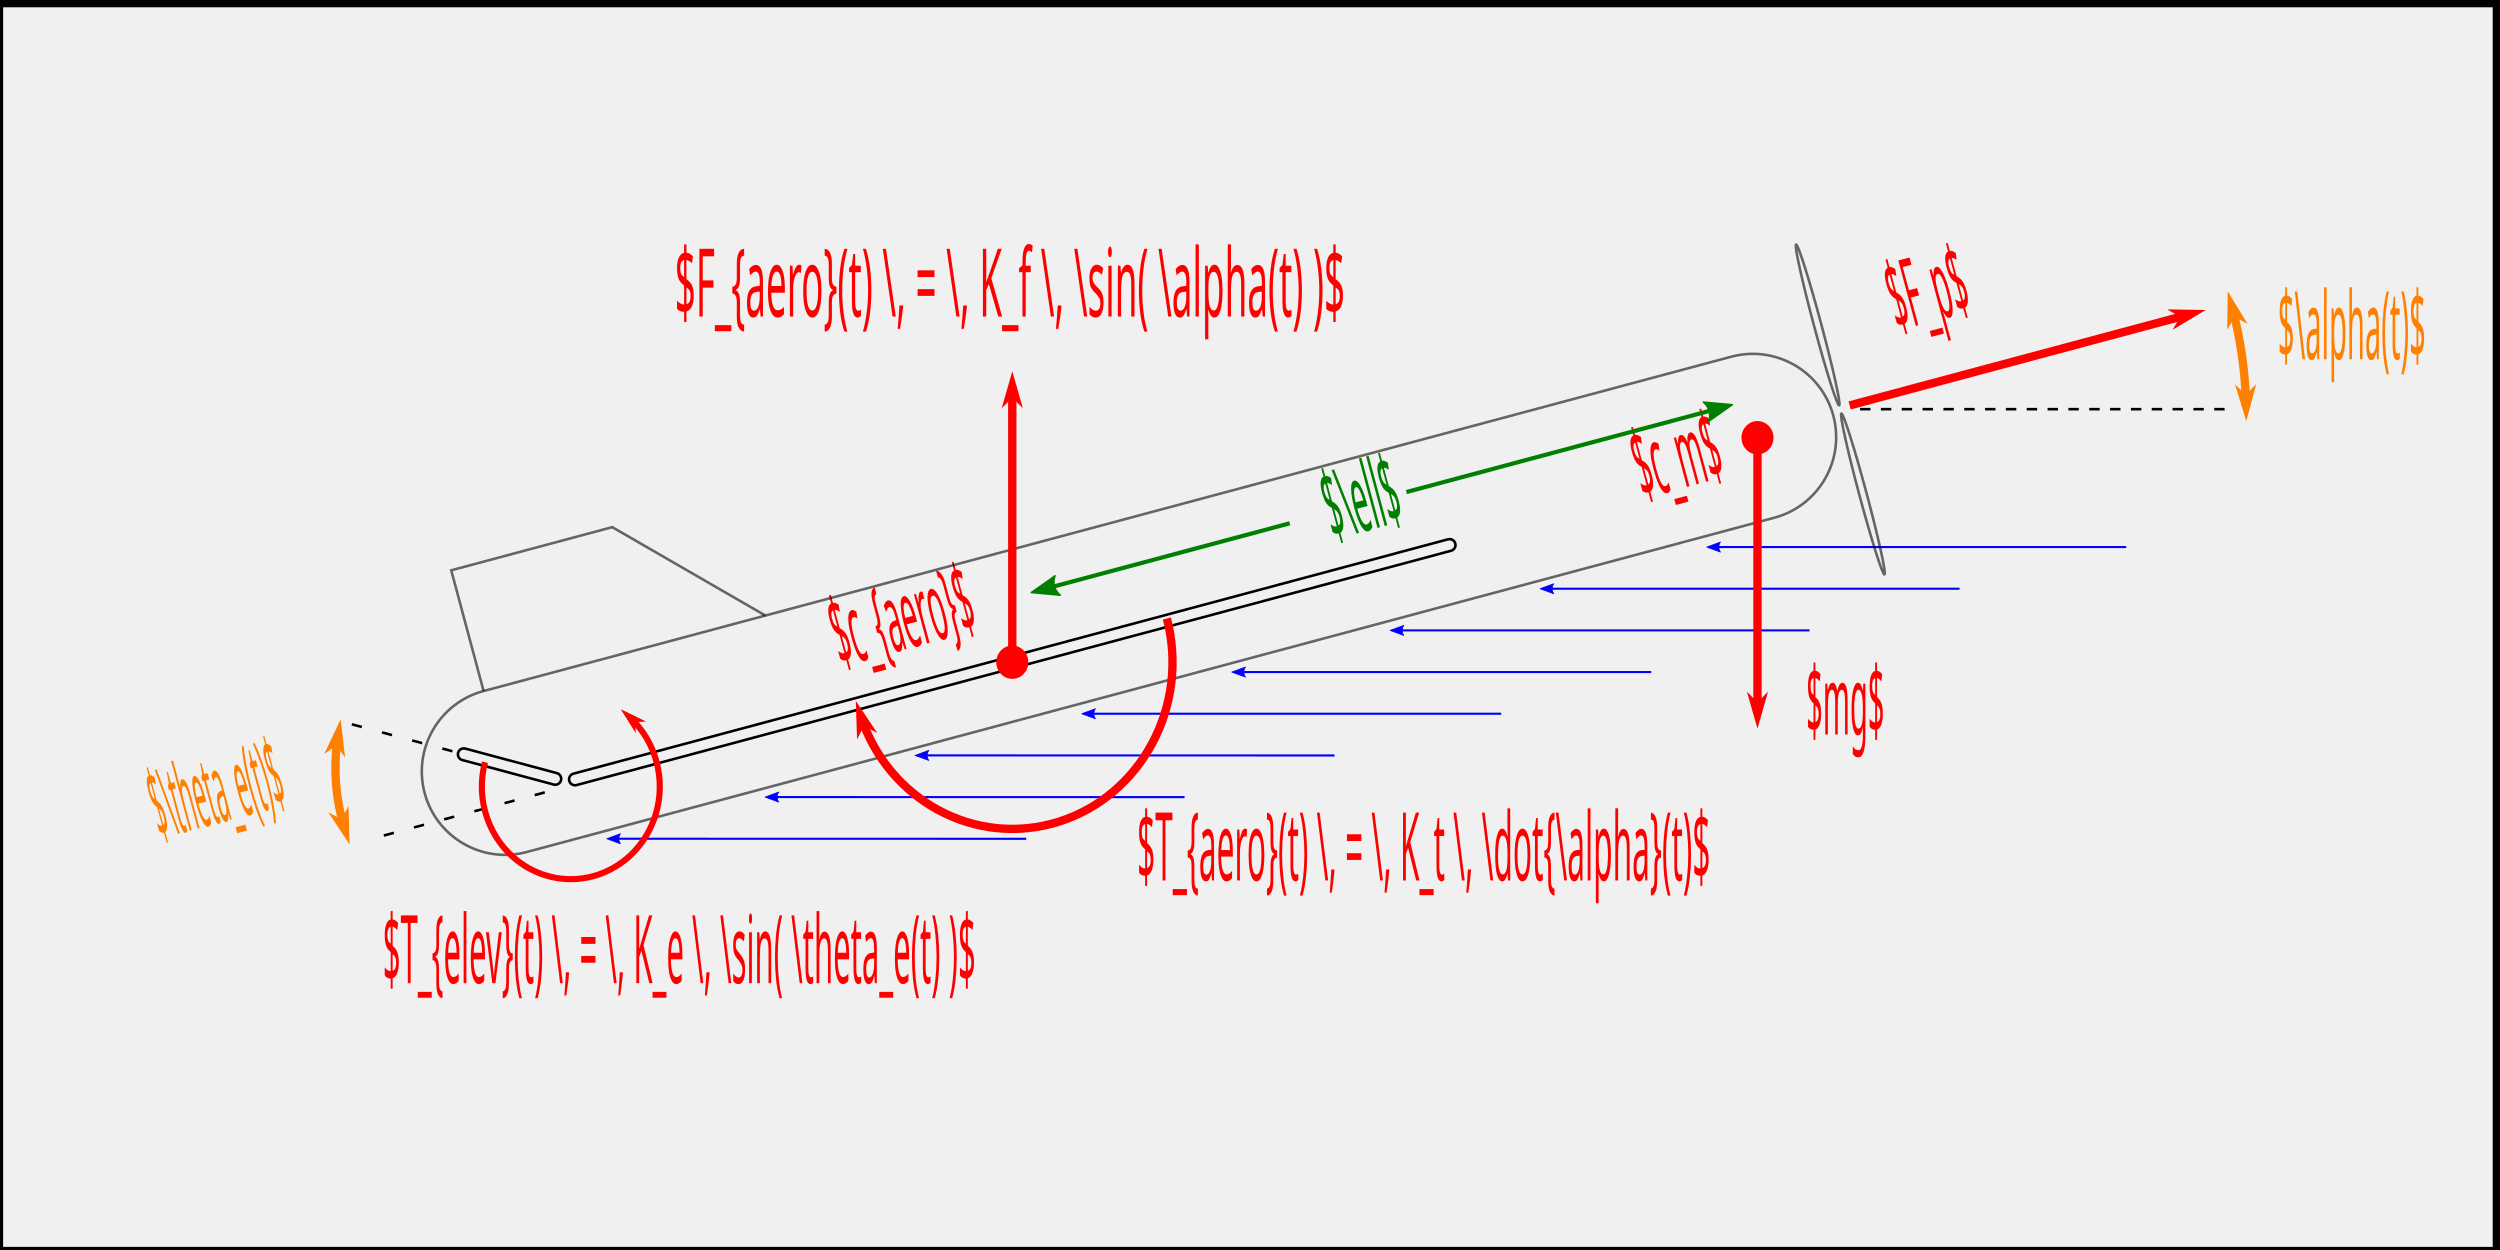
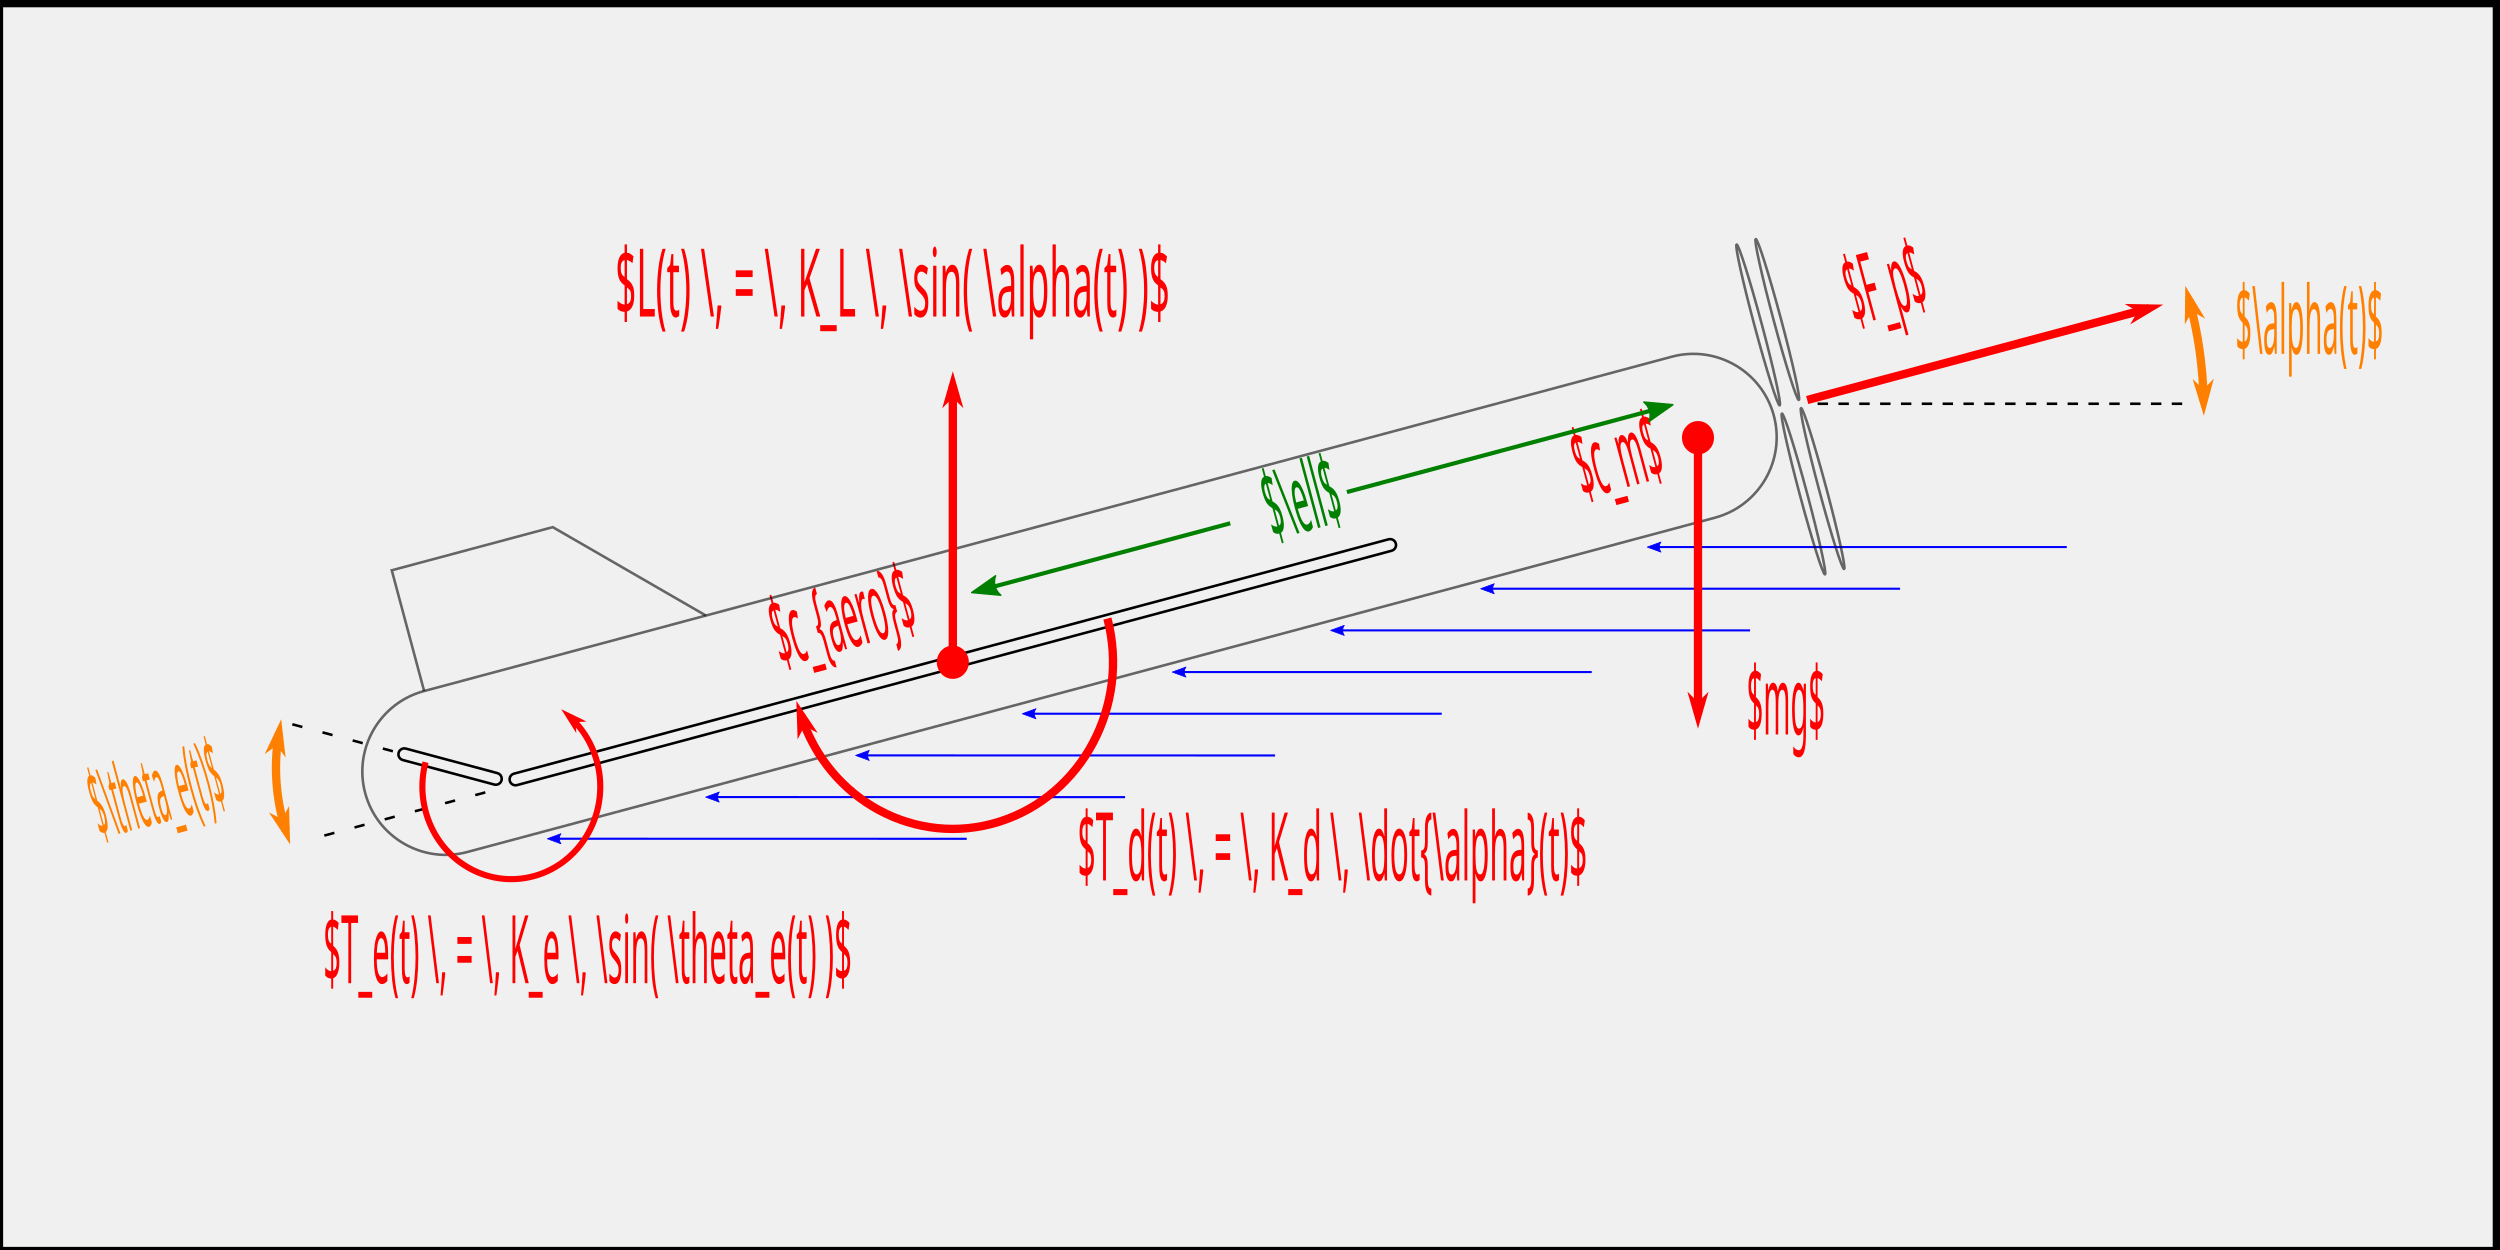
<svg xmlns="http://www.w3.org/2000/svg" width="300" height="150" viewBox="0 0 300 150" id="svg4321" version="1.1">
  <defs id="defs4323">
    <marker style="overflow:visible;" id="marker4287" refX="0.0" refY="0.0" orient="auto">
      <path transform="scale(0.6) rotate(180) translate(0,0)" d="M 8.719,4.034 L -2.207,0.016 L 8.719,-4.002 C 6.973,-1.63 6.983,1.616 8.719,4.034 z " style="fill-rule:evenodd;stroke-width:0.625;stroke-linejoin:round;stroke:#007f00;stroke-opacity:1;fill:#007f00;fill-opacity:1" id="path4289" />
    </marker>
    <marker style="overflow:visible" id="marker4283" refX="0.0" refY="0.0" orient="auto">
      <path transform="scale(0.6) translate(0,0)" d="M 8.719,4.034 L -2.207,0.016 L 8.719,-4.002 C 6.973,-1.63 6.983,1.616 8.719,4.034 z " style="fill-rule:evenodd;stroke-width:0.625;stroke-linejoin:round;stroke:#007f00;stroke-opacity:1;fill:#007f00;fill-opacity:1" id="path4285" />
    </marker>
    <marker style="overflow:visible;" id="marker16535" refX="0.0" refY="0.0" orient="auto">
      <path transform="scale(0.2) rotate(180) translate(6,0)" style="fill-rule:evenodd;stroke:#ff0000;stroke-width:1pt;stroke-opacity:1;fill:#ff0000;fill-opacity:1" d="M 0.0,0.0 L 5.0,-5.0 L -12.5,0.0 L 5.0,5.0 L 0.0,0.0 z " id="path16537" />
    </marker>
    <marker style="overflow:visible;" id="marker16039" refX="0.0" refY="0.0" orient="auto">
      <path transform="scale(0.2) rotate(180) translate(6,0)" style="fill-rule:evenodd;stroke:#ff0000;stroke-width:1pt;stroke-opacity:1;fill:#ff0000;fill-opacity:1" d="M 0.0,0.0 L 5.0,-5.0 L -12.5,0.0 L 5.0,5.0 L 0.0,0.0 z " id="path16041" />
    </marker>
    <marker style="overflow:visible;" id="marker15555" refX="0.0" refY="0.0" orient="auto">
      <path transform="scale(0.2) rotate(180) translate(6,0)" style="fill-rule:evenodd;stroke:#ff0000;stroke-width:1pt;stroke-opacity:1;fill:#ff0000;fill-opacity:1" d="M 0.0,0.0 L 5.0,-5.0 L -12.5,0.0 L 5.0,5.0 L 0.0,0.0 z " id="path15557" />
    </marker>
    <marker style="overflow:visible;" id="marker15083" refX="0.0" refY="0.0" orient="auto">
      <path transform="scale(0.2) rotate(180) translate(6,0)" style="fill-rule:evenodd;stroke:#ff0000;stroke-width:1pt;stroke-opacity:1;fill:#ff0000;fill-opacity:1" d="M 0.0,0.0 L 5.0,-5.0 L -12.5,0.0 L 5.0,5.0 L 0.0,0.0 z " id="path15085" />
    </marker>
    <marker style="overflow:visible;" id="marker14623" refX="0.0" refY="0.0" orient="auto">
      <path transform="scale(0.2) rotate(180) translate(6,0)" style="fill-rule:evenodd;stroke:#ff0000;stroke-width:1pt;stroke-opacity:1;fill:#ff0000;fill-opacity:1" d="M 0.0,0.0 L 5.0,-5.0 L -12.5,0.0 L 5.0,5.0 L 0.0,0.0 z " id="path14625" />
    </marker>
    <marker style="overflow:visible;" id="marker14175" refX="0.0" refY="0.0" orient="auto">
      <path transform="scale(0.2) rotate(180) translate(6,0)" style="fill-rule:evenodd;stroke:#ff0000;stroke-width:1pt;stroke-opacity:1;fill:#ff0000;fill-opacity:1" d="M 0.0,0.0 L 5.0,-5.0 L -12.5,0.0 L 5.0,5.0 L 0.0,0.0 z " id="path14177" />
    </marker>
    <marker orient="auto" refY="0.0" refX="0.0" id="marker13411" style="overflow:visible;">
      <path id="path13413" d="M 0.0,0.0 L 5.0,-5.0 L -12.5,0.0 L 5.0,5.0 L 0.0,0.0 z " style="fill-rule:evenodd;stroke:#ff0000;stroke-width:1pt;stroke-opacity:1;fill:#ff0000;fill-opacity:1" transform="scale(0.2) rotate(180) translate(6,0)" />
    </marker>
    <marker style="overflow:visible" id="marker12993" refX="0.0" refY="0.0" orient="auto">
      <path transform="scale(0.2) translate(6,0)" style="fill-rule:evenodd;stroke:#ff0000;stroke-width:1pt;stroke-opacity:1;fill:#ff0000;fill-opacity:1" d="M 0.0,0.0 L 5.0,-5.0 L -12.5,0.0 L 5.0,5.0 L 0.0,0.0 z " id="path12995" />
    </marker>
    <marker orient="auto" refY="0.0" refX="0.0" id="marker12575" style="overflow:visible;">
      <path id="path12577" d="M 0.0,0.0 L 5.0,-5.0 L -12.5,0.0 L 5.0,5.0 L 0.0,0.0 z " style="fill-rule:evenodd;stroke:#ff0000;stroke-width:1pt;stroke-opacity:1;fill:#ff0000;fill-opacity:1" transform="scale(0.2) rotate(180) translate(6,0)" />
    </marker>
    <marker orient="auto" refY="0.0" refX="0.0" id="marker12175" style="overflow:visible;">
      <path id="path12177" d="M 0.0,0.0 L 5.0,-5.0 L -12.5,0.0 L 5.0,5.0 L 0.0,0.0 z " style="fill-rule:evenodd;stroke:#ff0000;stroke-width:1pt;stroke-opacity:1;fill:#ff0000;fill-opacity:1" transform="scale(0.2) rotate(180) translate(6,0)" />
    </marker>
    <marker style="overflow:visible" id="marker11787" refX="0.0" refY="0.0" orient="auto">
      <path transform="scale(0.2) translate(6,0)" style="fill-rule:evenodd;stroke:#ff0000;stroke-width:1pt;stroke-opacity:1;fill:#ff0000;fill-opacity:1" d="M 0.0,0.0 L 5.0,-5.0 L -12.5,0.0 L 5.0,5.0 L 0.0,0.0 z " id="path11789" />
    </marker>
    <marker orient="auto" refY="0.0" refX="0.0" id="marker11405" style="overflow:visible;">
      <path id="path11407" d="M 0.0,0.0 L 5.0,-5.0 L -12.5,0.0 L 5.0,5.0 L 0.0,0.0 z " style="fill-rule:evenodd;stroke:#ff0000;stroke-width:1pt;stroke-opacity:1;fill:#ff0000;fill-opacity:1" transform="scale(0.2) rotate(180) translate(6,0)" />
    </marker>
    <marker orient="auto" refY="0.0" refX="0.0" id="marker11023" style="overflow:visible;">
      <path id="path11025" d="M 0.0,0.0 L 5.0,-5.0 L -12.5,0.0 L 5.0,5.0 L 0.0,0.0 z " style="fill-rule:evenodd;stroke:#ff0000;stroke-width:1pt;stroke-opacity:1;fill:#ff0000;fill-opacity:1" transform="scale(0.2) rotate(180) translate(6,0)" />
    </marker>
    <marker orient="auto" refY="0.0" refX="0.0" id="marker22513" style="overflow:visible;">
      <path id="path22515" d="M 0.0,0.0 L 5.0,-5.0 L -12.5,0.0 L 5.0,5.0 L 0.0,0.0 z " style="fill-rule:evenodd;stroke:#0000ff;stroke-width:1pt;stroke-opacity:1;fill:#0000ff;fill-opacity:1" transform="scale(0.2) rotate(180) translate(6,0)" />
    </marker>
    <marker orient="auto" refY="0.0" refX="0.0" id="marker22341" style="overflow:visible">
      <path id="path22343" style="fill-rule:evenodd;stroke-width:0.625;stroke-linejoin:round;stroke:#007f00;stroke-opacity:1;fill:#007f00;fill-opacity:1" d="M 8.719,4.034 L -2.207,0.016 L 8.719,-4.002 C 6.973,-1.63 6.983,1.616 8.719,4.034 z " transform="scale(0.6) translate(0,0)" />
    </marker>
    <marker style="overflow:visible;" id="marker12296" refX="0.0" refY="0.0" orient="auto">
      <path transform="scale(0.2) rotate(180) translate(6,0)" style="fill-rule:evenodd;stroke:#ff7f00;stroke-width:1pt;stroke-opacity:1;fill:#ff7f00;fill-opacity:1" d="M 0.0,0.0 L 5.0,-5.0 L -12.5,0.0 L 5.0,5.0 L 0.0,0.0 z " id="path12298" />
    </marker>
    <marker style="overflow:visible" id="marker12142" refX="0.0" refY="0.0" orient="auto">
      <path transform="scale(0.2) translate(6,0)" style="fill-rule:evenodd;stroke:#ff7f00;stroke-width:1pt;stroke-opacity:1;fill:#ff7f00;fill-opacity:1" d="M 0.0,0.0 L 5.0,-5.0 L -12.5,0.0 L 5.0,5.0 L 0.0,0.0 z " id="path12144" />
    </marker>
    <marker style="overflow:visible" id="marker10555" refX="0.0" refY="0.0" orient="auto">
      <path transform="scale(0.6) translate(0,0)" d="M 8.719,4.034 L -2.207,0.016 L 8.719,-4.002 C 6.973,-1.63 6.983,1.616 8.719,4.034 z " style="fill-rule:evenodd;stroke-width:0.625;stroke-linejoin:round;stroke:#0000ff;stroke-opacity:1;fill:#0000ff;fill-opacity:1" id="path10557" />
    </marker>
    <marker orient="auto" refY="0.0" refX="0.0" id="marker10207" style="overflow:visible">
      <path id="path10209" style="fill-rule:evenodd;stroke-width:0.625;stroke-linejoin:round;stroke:#0000ff;stroke-opacity:1;fill:#0000ff;fill-opacity:1" d="M 8.719,4.034 L -2.207,0.016 L 8.719,-4.002 C 6.973,-1.63 6.983,1.616 8.719,4.034 z " transform="scale(0.6) translate(0,0)" />
    </marker>
    <marker style="overflow:visible" id="marker9823" refX="0.0" refY="0.0" orient="auto">
      <path transform="scale(0.6) translate(0,0)" d="M 8.719,4.034 L -2.207,0.016 L 8.719,-4.002 C 6.973,-1.63 6.983,1.616 8.719,4.034 z " style="fill-rule:evenodd;stroke-width:0.625;stroke-linejoin:round;stroke:#0000ff;stroke-opacity:1;fill:#0000ff;fill-opacity:1" id="path9825" />
    </marker>
    <marker orient="auto" refY="0.0" refX="0.0" id="marker9271" style="overflow:visible">
      <path id="path9273" style="fill-rule:evenodd;stroke-width:0.625;stroke-linejoin:round;stroke:#0000ff;stroke-opacity:1;fill:#0000ff;fill-opacity:1" d="M 8.719,4.034 L -2.207,0.016 L 8.719,-4.002 C 6.973,-1.63 6.983,1.616 8.719,4.034 z " transform="scale(0.6) translate(0,0)" />
    </marker>
    <marker style="overflow:visible" id="marker8821" refX="0.0" refY="0.0" orient="auto">
      <path transform="scale(0.6) translate(0,0)" d="M 8.719,4.034 L -2.207,0.016 L 8.719,-4.002 C 6.973,-1.63 6.983,1.616 8.719,4.034 z " style="fill-rule:evenodd;stroke-width:0.625;stroke-linejoin:round;stroke:#0000ff;stroke-opacity:1;fill:#0000ff;fill-opacity:1" id="path8823" />
    </marker>
    <marker orient="auto" refY="0.0" refX="0.0" id="marker7525" style="overflow:visible">
      <path id="path7527" style="fill-rule:evenodd;stroke-width:0.625;stroke-linejoin:round;stroke:#0000ff;stroke-opacity:1;fill:#0000ff;fill-opacity:1" d="M 8.719,4.034 L -2.207,0.016 L 8.719,-4.002 C 6.973,-1.63 6.983,1.616 8.719,4.034 z " transform="scale(0.6) translate(0,0)" />
    </marker>
    <marker style="overflow:visible" id="marker7099" refX="0.0" refY="0.0" orient="auto">
      <path transform="scale(0.6) translate(0,0)" d="M 8.719,4.034 L -2.207,0.016 L 8.719,-4.002 C 6.973,-1.63 6.983,1.616 8.719,4.034 z " style="fill-rule:evenodd;stroke-width:0.625;stroke-linejoin:round;stroke:#0000ff;stroke-opacity:1;fill:#0000ff;fill-opacity:1" id="path7101" />
    </marker>
    <marker style="overflow:visible;" id="marker5265" refX="0.0" refY="0.0" orient="auto">
      <path transform="scale(0.2) rotate(180) translate(6,0)" style="fill-rule:evenodd;stroke:#ff0000;stroke-width:1pt;stroke-opacity:1;fill:#ff0000;fill-opacity:1" d="M 0.0,0.0 L 5.0,-5.0 L -12.5,0.0 L 5.0,5.0 L 0.0,0.0 z " id="path5267" />
    </marker>
    <marker orient="auto" refY="0.0" refX="0.0" id="Arrow1Send" style="overflow:visible;">
      <path id="path4292" d="M 0.0,0.0 L 5.0,-5.0 L -12.5,0.0 L 5.0,5.0 L 0.0,0.0 z " style="fill-rule:evenodd;stroke:#ff7f00;stroke-width:1pt;stroke-opacity:1;fill:#ff7f00;fill-opacity:1" transform="scale(0.2) rotate(180) translate(6,0)" />
    </marker>
    <marker orient="auto" refY="0.0" refX="0.0" id="Arrow2Mstart" style="overflow:visible">
      <path id="path4301" style="fill-rule:evenodd;stroke-width:0.625;stroke-linejoin:round;stroke:#0000ff;stroke-opacity:1;fill:#0000ff;fill-opacity:1" d="M 8.719,4.034 L -2.207,0.016 L 8.719,-4.002 C 6.973,-1.63 6.983,1.616 8.719,4.034 z " transform="scale(0.6) translate(0,0)" />
    </marker>
    <marker orient="auto" refY="0.0" refX="0.0" id="marker4533" style="overflow:visible">
      <path id="path4283" d="M 0.0,0.0 L 5.0,-5.0 L -12.5,0.0 L 5.0,5.0 L 0.0,0.0 z " style="fill-rule:evenodd;stroke:#ff0000;stroke-width:1pt;stroke-opacity:1;fill:#ff0000;fill-opacity:1" transform="scale(0.4) translate(10,0)" />
    </marker>
    <marker orient="auto" refY="0.0" refX="0.0" id="DiamondSend" style="overflow:visible">
      <path id="path4856" d="M 0,-7.071 L -7.071,0 L 0,7.071 L 7.071,0 L 0,-7.071 z " style="fill-rule:evenodd;stroke:#000000;stroke-width:1pt;stroke-opacity:1;fill:#000000;fill-opacity:1" transform="scale(0.2) translate(-6,0)" />
    </marker>
    <marker orient="auto" refY="0.0" refX="0.0" id="EmptyDiamondSend" style="overflow:visible">
      <path id="path4883" d="M 0,-7.071 L -7.071,0 L 0,7.071 L 7.071,0 L 0,-7.071 z " style="fill-rule:evenodd;fill:#ffffff;stroke:#000000;stroke-width:1pt;stroke-opacity:1" transform="scale(0.2) translate(-6,0)" />
    </marker>
    <marker orient="auto" refY="0.0" refX="0.0" id="SquareL" style="overflow:visible">
      <path id="path4823" d="M -5.0,-5.0 L -5.0,5.0 L 5.0,5.0 L 5.0,-5.0 L -5.0,-5.0 z " style="fill-rule:evenodd;stroke:#000000;stroke-width:1pt;stroke-opacity:1;fill:#000000;fill-opacity:1" transform="scale(0.8)" />
    </marker>
    <marker orient="auto" refY="0.0" refX="0.0" id="marker6693" style="overflow:visible">
      <path id="path6695" style="fill-rule:evenodd;stroke-width:0.625;stroke-linejoin:round;stroke:#0000ff;stroke-opacity:1;fill:#0000ff;fill-opacity:1" d="M 8.719,4.034 L -2.207,0.016 L 8.719,-4.002 C 6.973,-1.63 6.983,1.616 8.719,4.034 z " transform="scale(0.3) translate(-2.3,0)" />
    </marker>
    <marker style="overflow:visible" id="marker6191" refX="0.0" refY="0.0" orient="auto">
      <path transform="scale(0.3) translate(-2.3,0)" d="M 8.719,4.034 L -2.207,0.016 L 8.719,-4.002 C 6.973,-1.63 6.983,1.616 8.719,4.034 z " style="fill-rule:evenodd;stroke-width:0.625;stroke-linejoin:round;stroke:#00a800;stroke-opacity:1;fill:#00a800;fill-opacity:1" id="path6193" />
    </marker>
    <marker orient="auto" refY="0.0" refX="0.0" id="marker5133" style="overflow:visible">
      <path id="path5135" d="M 0.0,0.0 L 5.0,-5.0 L -12.5,0.0 L 5.0,5.0 L 0.0,0.0 z " style="fill-rule:evenodd;stroke:#ff7f00;stroke-width:1pt;stroke-opacity:1;fill:#ff7f00;fill-opacity:1" transform="scale(0.2) translate(6,0)" />
    </marker>
    <marker orient="auto" refY="0.0" refX="0.0" id="Arrow1Sstart" style="overflow:visible">
      <path id="path4765" d="M 0.0,0.0 L 5.0,-5.0 L -12.5,0.0 L 5.0,5.0 L 0.0,0.0 z " style="fill-rule:evenodd;stroke:#0000ff;stroke-width:1pt;stroke-opacity:1;fill:#0000ff;fill-opacity:1" transform="scale(0.2) translate(6,0)" />
    </marker>
    <marker orient="auto" refY="0.0" refX="0.0" id="Arrow1Mstart" style="overflow:visible">
      <path id="path4759" d="M 0.0,0.0 L 5.0,-5.0 L -12.5,0.0 L 5.0,5.0 L 0.0,0.0 z " style="fill-rule:evenodd;stroke:#0000ff;stroke-width:1pt;stroke-opacity:1;fill:#0000ff;fill-opacity:1" transform="scale(0.4) translate(10,0)" />
    </marker>
    <marker style="overflow:visible" id="marker10870" refX="0" refY="0" orient="auto">
      <path transform="matrix(-0.4,0,0,-0.4,-4,0)" style="fill:#000000;fill-opacity:1;fill-rule:evenodd;stroke:#000000;stroke-width:1pt;stroke-opacity:1" d="M 0,0 5,-5 -12.5,0 5,5 0,0 Z" id="path10872" />
    </marker>
    <marker orient="auto" refY="0" refX="0" id="marker5846" style="overflow:visible">
      <path id="path5848" d="M 0,0 5,-5 -12.5,0 5,5 0,0 Z" style="fill:#0000ff;fill-opacity:1;fill-rule:evenodd;stroke:#0000ff;stroke-width:1pt;stroke-opacity:1" transform="matrix(-0.4,0,0,-0.4,-4,0)" />
    </marker>
    <marker style="overflow:visible" id="marker5482" refX="0" refY="0" orient="auto">
      <path transform="matrix(-0.4,0,0,-0.4,-4,0)" style="fill:#000000;fill-opacity:1;fill-rule:evenodd;stroke:#000000;stroke-width:1pt;stroke-opacity:1" d="M 0,0 5,-5 -12.5,0 5,5 0,0 Z" id="path5484" />
    </marker>
    <marker orient="auto" refY="0" refX="0" id="Arrow2Lend" style="overflow:visible">
      <path id="path4779" style="fill:#000000;fill-opacity:1;fill-rule:evenodd;stroke:#000000;stroke-width:0.625;stroke-linejoin:round;stroke-opacity:1" d="M 8.719,4.034 -2.207,0.016 8.719,-4.002 c -1.745,2.372 -1.735,5.617 -6e-7,8.035 z" transform="matrix(-1.1,0,0,-1.1,-1.1,0)" />
    </marker>
    <marker orient="auto" refY="0" refX="0" id="marker4492" style="overflow:visible">
      <path id="path4243" d="M 0,0 5,-5 -12.5,0 5,5 0,0 Z" style="fill:#ff0000;fill-opacity:1;fill-rule:evenodd;stroke:#ff0000;stroke-width:1pt;stroke-opacity:1" transform="matrix(0.2,0,0,0.2,1.2,0)" />
    </marker>
    <marker orient="auto" refY="0" refX="0" id="marker4526" style="overflow:visible">
      <path id="path4246" d="M 0,0 5,-5 -12.5,0 5,5 0,0 Z" style="fill:#ff0000;fill-opacity:1;fill-rule:evenodd;stroke:#ff0000;stroke-width:1pt;stroke-opacity:1" transform="matrix(-0.2,0,0,-0.2,-1.2,0)" />
    </marker>
  </defs>
  <g id="layer1" transform="translate(0,-902.3622)">
    <rect style="fill:none;fill-opacity:1;stroke:#000000;stroke-width:1;stroke-miterlimit:4;stroke-dasharray:none;stroke-opacity:1" id="rect4921" width="299.751" height="149.751" x="-0.125" y="902.737" />
-     <path style="fill:none;fill-rule:evenodd;stroke:#0000ff;stroke-width:0.25;stroke-linecap:butt;stroke-linejoin:miter;stroke-miterlimit:4;stroke-dasharray:none;stroke-dashoffset:0;stroke-opacity:1;marker-start:url(#Arrow2Mstart)" d="m 205.146,968.009 50,0" id="path3397" />
-     <text xml:space="preserve" style="font-style:normal;font-weight:normal;font-size:5.536px;line-height:125%;font-family:sans-serif;letter-spacing:0px;word-spacing:0px;fill:#ff7f00;fill-opacity:1;stroke:none;stroke-width:1px;stroke-linecap:butt;stroke-linejoin:miter;stroke-opacity:1" x="-496.003" y="473.329" id="text4846" transform="matrix(0.4695044,-0.1258033,0.5324764,1.987229,0,0)">
-       <tspan id="tspan4848" x="-496.003" y="473.329">$\theta_e(t)$</tspan>
-     </text>
-     <path id="path7097" d="m 185.146,973.009 50,0" style="fill:none;fill-rule:evenodd;stroke:#0000ff;stroke-width:0.25;stroke-linecap:butt;stroke-linejoin:miter;stroke-miterlimit:4;stroke-dasharray:none;stroke-dashoffset:0;stroke-opacity:1;marker-start:url(#marker7099)" />
-     <path style="fill:none;fill-rule:evenodd;stroke:#0000ff;stroke-width:0.25;stroke-linecap:butt;stroke-linejoin:miter;stroke-miterlimit:4;stroke-dasharray:none;stroke-dashoffset:0;stroke-opacity:1;marker-start:url(#marker7525)" d="m 167.146,978.009 50,0" id="path7523" />
-     <path id="path8819" d="m 148.146,983.009 50,0" style="fill:none;fill-rule:evenodd;stroke:#0000ff;stroke-width:0.25;stroke-linecap:butt;stroke-linejoin:miter;stroke-miterlimit:4;stroke-dasharray:none;stroke-dashoffset:0;stroke-opacity:1;marker-start:url(#marker8821)" />
-     <path style="fill:none;fill-rule:evenodd;stroke:#0000ff;stroke-width:0.25;stroke-linecap:butt;stroke-linejoin:miter;stroke-miterlimit:4;stroke-dasharray:none;stroke-dashoffset:0;stroke-opacity:1;marker-start:url(#marker9271)" d="m 130.146,988.009 50,0" id="path9269" />
-     <path id="path9821" d="m 110.146,993.009 50,0.01" style="fill:none;fill-rule:evenodd;stroke:#0000ff;stroke-width:0.25;stroke-linecap:butt;stroke-linejoin:miter;stroke-miterlimit:4;stroke-dasharray:none;stroke-dashoffset:0;stroke-opacity:1;marker-start:url(#marker9823)" />
-     <path style="fill:none;fill-rule:evenodd;stroke:#0000ff;stroke-width:0.25;stroke-linecap:butt;stroke-linejoin:miter;stroke-miterlimit:4;stroke-dasharray:none;stroke-dashoffset:0;stroke-opacity:1;marker-start:url(#marker10207)" d="m 92.146,998.009 50,0.01" id="path10205" />
-     <path id="path10553" d="m 73.146,1003.009 50,0.01" style="fill:none;fill-rule:evenodd;stroke:#0000ff;stroke-width:0.25;stroke-linecap:butt;stroke-linejoin:miter;stroke-miterlimit:4;stroke-dasharray:none;stroke-dashoffset:0;stroke-opacity:1;marker-start:url(#marker10555)" />
-     <path transform="matrix(-0.8660254,-0.5,-0.5,0.8660254,0,0)" d="m -708.979,688.94 a 49.182,49.182 0 0 1 7.548,-9.616" id="path12140" style="fill:none;fill-opacity:1;stroke:#ff7f00;stroke-width:1;stroke-miterlimit:4;stroke-dasharray:none;stroke-dashoffset:0;stroke-opacity:1;marker-start:url(#marker12142);marker-end:url(#marker12296)" />
-     <text transform="scale(0.553359,1.807145)" id="text14268" y="523.185" x="493.969" style="font-style:normal;font-weight:normal;font-size:6.302px;line-height:125%;font-family:sans-serif;letter-spacing:0px;word-spacing:0px;fill:#ff7f00;fill-opacity:1;stroke:none;stroke-width:1px;stroke-linecap:butt;stroke-linejoin:miter;stroke-opacity:1" xml:space="preserve">
-       <tspan y="523.185" x="493.969" id="tspan14270">$\alpha(t)$</tspan>
-     </text>
-     <text xml:space="preserve" style="font-style:normal;font-weight:normal;font-size:6.302px;line-height:125%;font-family:sans-serif;letter-spacing:0px;word-spacing:0px;fill:#ff0000;fill-opacity:1;stroke:none;stroke-width:1px;stroke-linecap:butt;stroke-linejoin:miter;stroke-opacity:1" x="-283.424" y="539.521" id="text14293" transform="matrix(0.5345037,-0.1432198,0.4677236,1.745568,0,0)">
-       <tspan id="tspan14295" x="-283.424" y="539.521">$c_{aero}$</tspan>
-     </text>
-     <g id="g17482" transform="matrix(0.9659258,-0.258819,0.258819,0.9659258,-241.9311,58.99646)">
-       <rect ry="0.71" y="984.731" x="57.141" height="1.42" width="110.073" id="rect4381" style="fill:none;fill-opacity:1;stroke:#000000;stroke-width:0.312;stroke-miterlimit:4;stroke-dasharray:none;stroke-dashoffset:0;stroke-opacity:1" />
-       <g style="stroke-width:0.44;stroke-miterlimit:4;stroke-dasharray:none" transform="matrix(0.6150063,0.3550741,-0.3550741,0.6150063,345.9174,358.3255)" id="g3392">
-         <g style="stroke-width:0.44;stroke-miterlimit:4;stroke-dasharray:none" id="g4393">
-           <rect style="fill:none;fill-opacity:1;stroke:#000000;stroke-width:0.44;stroke-miterlimit:4;stroke-dasharray:none;stroke-dashoffset:0;stroke-opacity:1" id="rect4387" width="18" height="2" x="70" y="967.362" ry="1" />
-           <path id="path4389" d="m 69,968.362 -20,0" style="fill:none;fill-rule:evenodd;stroke:#000000;stroke-width:0.44;stroke-linecap:butt;stroke-linejoin:miter;stroke-miterlimit:4;stroke-dasharray:1.76, 3.52;stroke-dashoffset:0;stroke-opacity:1" />
-         </g>
+     <path style="fill:none;fill-rule:evenodd;stroke:#0000ff;stroke-width:0.25;stroke-linecap:butt;stroke-linejoin:miter;stroke-miterlimit:4;stroke-dasharray:none;stroke-dashoffset:0;stroke-opacity:1;marker-start:url(#Arrow2Mstart)" d="m 198.008,968.009 50,0" id="path3397" />
+     <text xml:space="preserve" style="font-style:normal;font-weight:normal;font-size:5.536px;line-height:125%;font-family:sans-serif;letter-spacing:0px;word-spacing:0px;fill:#ff7f00;fill-opacity:1;stroke:none;stroke-width:1px;stroke-linecap:butt;stroke-linejoin:miter;stroke-opacity:1" x="-510.187" y="472.432" id="text4846" transform="matrix(0.4695044,-0.1258033,0.5324764,1.987229,0,0)">
+       <tspan id="tspan4848" x="-510.187" y="472.432">$\theta_e(t)$</tspan>
+     </text>
+     <path id="path7097" d="m 178.008,973.009 50,0" style="fill:none;fill-rule:evenodd;stroke:#0000ff;stroke-width:0.25;stroke-linecap:butt;stroke-linejoin:miter;stroke-miterlimit:4;stroke-dasharray:none;stroke-dashoffset:0;stroke-opacity:1;marker-start:url(#marker7099)" />
+     <path style="fill:none;fill-rule:evenodd;stroke:#0000ff;stroke-width:0.25;stroke-linecap:butt;stroke-linejoin:miter;stroke-miterlimit:4;stroke-dasharray:none;stroke-dashoffset:0;stroke-opacity:1;marker-start:url(#marker7525)" d="m 160.008,978.009 50,0" id="path7523" />
+     <path id="path8819" d="m 141.008,983.009 50,0" style="fill:none;fill-rule:evenodd;stroke:#0000ff;stroke-width:0.25;stroke-linecap:butt;stroke-linejoin:miter;stroke-miterlimit:4;stroke-dasharray:none;stroke-dashoffset:0;stroke-opacity:1;marker-start:url(#marker8821)" />
+     <path style="fill:none;fill-rule:evenodd;stroke:#0000ff;stroke-width:0.25;stroke-linecap:butt;stroke-linejoin:miter;stroke-miterlimit:4;stroke-dasharray:none;stroke-dashoffset:0;stroke-opacity:1;marker-start:url(#marker9271)" d="m 123.008,988.009 50,0" id="path9269" />
+     <path id="path9821" d="m 103.008,993.009 50,0.01" style="fill:none;fill-rule:evenodd;stroke:#0000ff;stroke-width:0.25;stroke-linecap:butt;stroke-linejoin:miter;stroke-miterlimit:4;stroke-dasharray:none;stroke-dashoffset:0;stroke-opacity:1;marker-start:url(#marker9823)" />
+     <path style="fill:none;fill-rule:evenodd;stroke:#0000ff;stroke-width:0.25;stroke-linecap:butt;stroke-linejoin:miter;stroke-miterlimit:4;stroke-dasharray:none;stroke-dashoffset:0;stroke-opacity:1;marker-start:url(#marker10207)" d="m 85.008,998.009 50,0.01" id="path10205" />
+     <path id="path10553" d="m 66.008,1003.009 50,0.01" style="fill:none;fill-rule:evenodd;stroke:#0000ff;stroke-width:0.25;stroke-linecap:butt;stroke-linejoin:miter;stroke-miterlimit:4;stroke-dasharray:none;stroke-dashoffset:0;stroke-opacity:1;marker-start:url(#marker10555)" />
+     <path transform="matrix(-0.8660254,-0.5,-0.5,0.8660254,0,0)" d="m -704.243,690.924 a 49.182,49.182 0 0 1 7.548,-9.616" id="path12140" style="fill:none;fill-opacity:1;stroke:#ff7f00;stroke-width:1;stroke-miterlimit:4;stroke-dasharray:none;stroke-dashoffset:0;stroke-opacity:1;marker-start:url(#marker12142);marker-end:url(#marker12296)" />
+     <text transform="scale(0.553359,1.807145)" id="text14268" y="522.825" x="484.763" style="font-style:normal;font-weight:normal;font-size:6.302px;line-height:125%;font-family:sans-serif;letter-spacing:0px;word-spacing:0px;fill:#ff7f00;fill-opacity:1;stroke:none;stroke-width:1px;stroke-linecap:butt;stroke-linejoin:miter;stroke-opacity:1" xml:space="preserve">
+       <tspan y="522.825" x="484.763" id="tspan14270">$\alpha(t)$</tspan>
+     </text>
+     <text xml:space="preserve" style="font-style:normal;font-weight:normal;font-size:6.302px;line-height:125%;font-family:sans-serif;letter-spacing:0px;word-spacing:0px;fill:#ff0000;fill-opacity:1;stroke:none;stroke-width:1px;stroke-linecap:butt;stroke-linejoin:miter;stroke-opacity:1" x="-295.883" y="538.499" id="text14293" transform="matrix(0.5345037,-0.1432198,0.4677236,1.745568,0,0)">
+       <tspan id="tspan14295" x="-295.883" y="538.499">$c_{aero}$</tspan>
+     </text>
+     <rect style="fill:none;fill-opacity:1;stroke:#000000;stroke-width:0.312;stroke-miterlimit:4;stroke-dasharray:none;stroke-dashoffset:0;stroke-opacity:1" id="rect4381" width="110.073" height="1.42" x="-198.71" y="977.254" ry="0.71" transform="matrix(0.9659258,-0.258819,0.258819,0.9659258,0,0)" />
+     <g id="g3392" transform="matrix(0.6859504,0.1837999,-0.1837999,0.6859504,177.8035,315.5823)" style="stroke-width:0.44;stroke-miterlimit:4;stroke-dasharray:none">
+       <g id="g4393" style="stroke-width:0.44;stroke-miterlimit:4;stroke-dasharray:none">
+         <rect ry="1" y="967.362" x="70" height="2" width="18" id="rect4387" style="fill:none;fill-opacity:1;stroke:#000000;stroke-width:0.44;stroke-miterlimit:4;stroke-dasharray:none;stroke-dashoffset:0;stroke-opacity:1" />
+         <path style="fill:none;fill-rule:evenodd;stroke:#000000;stroke-width:0.44;stroke-linecap:butt;stroke-linejoin:miter;stroke-miterlimit:4;stroke-dasharray:1.76, 3.52;stroke-dashoffset:0;stroke-opacity:1" d="m 69,968.362 -20,0" id="path4389" />
      </g>
-       <path style="fill:none;fill-rule:evenodd;stroke:#000000;stroke-width:0.312;stroke-linecap:butt;stroke-linejoin:miter;stroke-miterlimit:4;stroke-dasharray:1.25, 2.5;stroke-dashoffset:0;stroke-opacity:1" d="m 53.943,986.012 -22.015,0" id="path4391" />
-       <path d="m 29.624,984.203 a 24.854,24.854 0 0 1 2.196,-11.381" id="path3399" style="fill:none;fill-opacity:1;stroke:#ff7f00;stroke-width:1;stroke-miterlimit:4;stroke-dasharray:none;stroke-dashoffset:0;stroke-opacity:1;marker-start:url(#marker5133);marker-end:url(#Arrow1Send)" />
-       <rect ry="10" y="972.362" x="40" height="20" width="175" id="rect17258" style="fill:none;fill-opacity:1;stroke:#000000;stroke-width:0.312;stroke-miterlimit:4;stroke-dasharray:none;stroke-dashoffset:0;stroke-opacity:0.579" />
-       <ellipse ry="10" rx="0.444" cy="971.362" cx="216" id="path17452" style="fill:none;fill-opacity:1;stroke:#000000;stroke-width:0.312;stroke-miterlimit:4;stroke-dasharray:none;stroke-dashoffset:0;stroke-opacity:0.579" />
-       <ellipse style="fill:none;fill-opacity:1;stroke:#000000;stroke-width:0.312;stroke-miterlimit:4;stroke-dasharray:none;stroke-dashoffset:0;stroke-opacity:0.579" id="ellipse17454" cx="216" cy="992.362" rx="0.444" ry="10" />
-       <path id="path17480" d="m 50,972.362 0,-15 20,0 15,15" style="fill:none;fill-rule:evenodd;stroke:#000000;stroke-width:0.312;stroke-linecap:butt;stroke-linejoin:miter;stroke-miterlimit:4;stroke-dasharray:none;stroke-opacity:0.58" />
-       <path style="fill:none;fill-rule:evenodd;stroke:#000000;stroke-width:0.312;stroke-linecap:butt;stroke-linejoin:miter;stroke-miterlimit:4;stroke-dasharray:1.25, 1.25;stroke-dashoffset:0;stroke-opacity:1" d="M 260.561,993.766 218,982.362" id="path19130" />
-     </g>
-     <g id="g14704" transform="translate(-28.52523,19.46417)">
+     </g>
+     <path id="path4391" d="m 58.236,997.45 -21.264,5.698" style="fill:none;fill-rule:evenodd;stroke:#000000;stroke-width:0.312;stroke-linecap:butt;stroke-linejoin:miter;stroke-miterlimit:4;stroke-dasharray:1.25, 2.5;stroke-dashoffset:0;stroke-opacity:1" />
+     <path style="fill:none;fill-opacity:1;stroke:#ff7f00;stroke-width:1;stroke-miterlimit:4;stroke-dasharray:none;stroke-dashoffset:0;stroke-opacity:1;marker-start:url(#marker5133);marker-end:url(#Arrow1Send)" id="path3399" d="m -226.227,976.726 a 24.854,24.854 0 0 1 2.196,-11.381" transform="matrix(0.9659258,-0.258819,0.258819,0.9659258,0,0)" />
+     <rect style="fill:none;fill-opacity:1;stroke:#000000;stroke-width:0.312;stroke-miterlimit:4;stroke-dasharray:none;stroke-dashoffset:0;stroke-opacity:0.579" id="rect17258" width="175" height="20" x="-215.851" y="964.885" ry="10" transform="matrix(0.9659258,-0.258819,0.258819,0.9659258,0,0)" />
+     <g id="g3817" transform="translate(-7.137368,0)">
+       <ellipse transform="matrix(0.9659258,-0.258819,0.258819,0.9659258,0,0)" ry="10" rx="0.444" cy="965.732" cx="-32.957" id="path17452" style="fill:none;fill-opacity:1;stroke:#000000;stroke-width:0.312;stroke-miterlimit:4;stroke-dasharray:none;stroke-dashoffset:0;stroke-opacity:0.579" />
+       <ellipse transform="matrix(0.9659258,-0.258819,0.258819,0.9659258,0,0)" style="fill:none;fill-opacity:1;stroke:#000000;stroke-width:0.312;stroke-miterlimit:4;stroke-dasharray:none;stroke-dashoffset:0;stroke-opacity:0.579" id="ellipse17454" cx="-32.957" cy="986.732" rx="0.444" ry="10" />
+     </g>
+     <path style="fill:none;fill-rule:evenodd;stroke:#000000;stroke-width:0.312;stroke-linecap:butt;stroke-linejoin:miter;stroke-miterlimit:4;stroke-dasharray:none;stroke-opacity:0.58" d="m 50.894,985.285 -3.882,-14.489 19.319,-5.176 18.371,10.607" id="path17480" />
+     <path id="path19130" d="m 261.863,950.813 -44.062,-8e-5" style="fill:none;fill-rule:evenodd;stroke:#000000;stroke-width:0.312;stroke-linecap:butt;stroke-linejoin:miter;stroke-miterlimit:4;stroke-dasharray:1.25, 1.25;stroke-dashoffset:0;stroke-opacity:1" />
+     <g id="g14704" transform="translate(-35.6626,19.46417)">
      <path id="path5257" d="m 150,962.362 0,-33.131" style="fill:none;fill-rule:evenodd;stroke:#ff0000;stroke-width:1px;stroke-linecap:butt;stroke-linejoin:miter;stroke-opacity:1;marker-end:url(#marker13411)" />
      <ellipse ry="2" rx="1.922" transform="scale(1,-1)" cy="-962.362" cx="150" id="path14291" style="fill:#ff0000;fill-opacity:1;stroke:none;stroke-width:0.316;stroke-miterlimit:4;stroke-dasharray:none;stroke-dashoffset:0;stroke-opacity:1" />
    </g>
-     <g transform="matrix(1,0,0,-1,60.89707,1917.249)" id="g20488">
+     <g transform="matrix(1,0,0,-1,53.7597,1917.249)" id="g20488">
      <path style="fill:none;fill-rule:evenodd;stroke:#ff0000;stroke-width:1px;stroke-linecap:butt;stroke-linejoin:miter;stroke-opacity:1;marker-end:url(#marker5265)" d="m 150,962.362 0,-33.131" id="path20490" />
      <ellipse style="fill:#ff0000;fill-opacity:1;stroke:none;stroke-width:0.316;stroke-miterlimit:4;stroke-dasharray:none;stroke-dashoffset:0;stroke-opacity:1" id="ellipse20492" cx="150" cy="-962.362" transform="scale(1,-1)" rx="1.922" ry="2" />
    </g>
-     <g id="g20494" transform="matrix(-0.258819,-0.9659258,-0.9659258,0.258819,1190.35,846.8232)">
+     <g id="g20494" transform="matrix(-0.258819,-0.9659258,-0.9659258,0.258819,1185.256,846.1734)">
      <path id="path20496" d="m 150,962.362 0,-42.446" style="fill:none;fill-rule:evenodd;stroke:#ff0000;stroke-width:1px;stroke-linecap:butt;stroke-linejoin:miter;stroke-opacity:1;marker-end:url(#marker13411)" />
    </g>
-     <text xml:space="preserve" style="font-style:normal;font-weight:normal;font-size:6.302px;line-height:125%;font-family:sans-serif;letter-spacing:0px;word-spacing:0px;fill:#ff0000;fill-opacity:1;stroke:none;stroke-width:1px;stroke-linecap:butt;stroke-linejoin:miter;stroke-opacity:1" x="-43.262" y="536.148" id="text21388" transform="matrix(0.5345037,-0.1432198,0.4677236,1.745568,0,0)">
-       <tspan id="tspan21390" x="-43.262" y="536.148">$F_p$</tspan>
-     </text>
-     <text transform="matrix(0.5345037,-0.1432198,0.4677236,1.745568,0,0)" id="text21392" y="542.542" x="-105.975" style="font-style:normal;font-weight:normal;font-size:6.302px;line-height:125%;font-family:sans-serif;letter-spacing:0px;word-spacing:0px;fill:#ff0000;fill-opacity:1;stroke:none;stroke-width:1px;stroke-linecap:butt;stroke-linejoin:miter;stroke-opacity:1" xml:space="preserve">
-       <tspan y="542.542" x="-105.975" id="tspan21394">$c_m$</tspan>
-     </text>
-     <path style="fill:none;fill-rule:evenodd;stroke:#007f00;stroke-width:0.5;stroke-linecap:butt;stroke-linejoin:miter;stroke-miterlimit:4;stroke-dasharray:none;stroke-opacity:1;marker-start:url(#marker22341)" d="m 124.388,973.292 30.38,-8.136" id="path22333" />
-     <text xml:space="preserve" style="font-style:normal;font-weight:normal;font-size:6.302px;line-height:125%;font-family:sans-serif;letter-spacing:0px;word-spacing:0px;fill:#007f00;fill-opacity:1;stroke:none;stroke-width:1px;stroke-linecap:butt;stroke-linejoin:miter;stroke-opacity:1" x="-173.178" y="539.855" id="text23623" transform="matrix(0.5345037,-0.1432198,0.4677236,1.745568,0,0)">
-       <tspan id="tspan23625" x="-173.178" y="539.855">$\ell$</tspan>
-     </text>
-     <path transform="scale(1,-1)" id="ellipse4225" style="fill:none;fill-opacity:1;stroke:#ff0000;stroke-width:1;stroke-miterlimit:4;stroke-dasharray:none;stroke-dashoffset:0;stroke-opacity:1;marker-start:url(#marker4492)" d="m 103.245,-988.17 a 19.223,20 0 0 1 23.8,-12.799 19.223,20 0 0 1 12.982,24.383" />
-     <path d="m 58.202,-993.831 a 10.673,11.104 0 0 1 5.995,-13.088 10.673,11.104 0 0 1 13.327,4.238 10.673,11.104 0 0 1 -2.062,14.339" style="fill:none;fill-opacity:1;stroke:#ff0000;stroke-width:0.734;stroke-miterlimit:4;stroke-dasharray:none;stroke-dashoffset:0;stroke-opacity:1;marker-end:url(#marker4526)" id="path4499" transform="scale(1,-1)" />
-     <text transform="scale(0.553359,1.807145)" id="text28021" y="548.104" x="391.684" style="font-style:normal;font-weight:normal;font-size:6.302px;line-height:125%;font-family:sans-serif;letter-spacing:0px;word-spacing:0px;fill:#ff0000;fill-opacity:1;stroke:none;stroke-width:1px;stroke-linecap:butt;stroke-linejoin:miter;stroke-opacity:1" xml:space="preserve">
-       <tspan y="548.104" x="391.684" id="tspan28023">$mg$</tspan>
-     </text>
-     <path id="path4281" d="m 168.768,961.407 38.472,-10.303" style="fill:none;fill-rule:evenodd;stroke:#007f00;stroke-width:0.5;stroke-linecap:butt;stroke-linejoin:miter;stroke-miterlimit:4;stroke-dasharray:none;stroke-opacity:1;marker-end:url(#marker4287)" />
-     <text xml:space="preserve" style="font-style:normal;font-weight:normal;font-size:7.094px;line-height:125%;font-family:sans-serif;letter-spacing:0px;word-spacing:0px;fill:#ff0000;fill-opacity:1;stroke:none;stroke-width:1px;stroke-linecap:butt;stroke-linejoin:miter;stroke-opacity:1" x="129.987" y="585.761" id="text14316" transform="scale(0.6229207,1.605341)">
-       <tspan id="tspan14318" x="129.987" y="585.761">$F_{aero}(t) \, = \, K_f \, \sin( \alpha(t) )$</tspan>
-     </text>
-     <text transform="scale(0.5773457,1.732064)" id="text14320" y="581.973" x="236.345" style="font-style:normal;font-weight:normal;font-size:6.575px;line-height:125%;font-family:sans-serif;letter-spacing:0px;word-spacing:0px;fill:#ff0000;fill-opacity:1;stroke:none;stroke-width:1px;stroke-linecap:butt;stroke-linejoin:miter;stroke-opacity:1" xml:space="preserve">
-       <tspan y="581.973" x="236.345" id="tspan14322">$T_{aero}(t) \, = \, K_t \, \dot{\alpha}(t)$</tspan>
-     </text>
-     <text xml:space="preserve" style="font-style:normal;font-weight:normal;font-size:6.519px;line-height:125%;font-family:sans-serif;letter-spacing:0px;word-spacing:0px;fill:#ff0000;fill-opacity:1;stroke:none;stroke-width:1px;stroke-linecap:butt;stroke-linejoin:miter;stroke-opacity:1" x="80.245" y="584.07" id="text4529" transform="scale(0.5724234,1.746959)">
-       <tspan id="tspan4531" x="80.245" y="584.07">$T_{elev}(t) \, = \, K_e \, \sin( \theta_e(t) )$</tspan>
-     </text>
+     <text xml:space="preserve" style="font-style:normal;font-weight:normal;font-size:6.302px;line-height:125%;font-family:sans-serif;letter-spacing:0px;word-spacing:0px;fill:#ff0000;fill-opacity:1;stroke:none;stroke-width:1px;stroke-linecap:butt;stroke-linejoin:miter;stroke-opacity:1" x="-51.851" y="535.071" id="text21388" transform="matrix(0.5345037,-0.1432198,0.4677236,1.745568,0,0)">
+       <tspan id="tspan21390" x="-51.851" y="535.071">$F_p$</tspan>
+     </text>
+     <text transform="matrix(0.5345037,-0.1432198,0.4677236,1.745568,0,0)" id="text21392" y="541.52" x="-118.434" style="font-style:normal;font-weight:normal;font-size:6.302px;line-height:125%;font-family:sans-serif;letter-spacing:0px;word-spacing:0px;fill:#ff0000;fill-opacity:1;stroke:none;stroke-width:1px;stroke-linecap:butt;stroke-linejoin:miter;stroke-opacity:1" xml:space="preserve">
+       <tspan y="541.52" x="-118.434" id="tspan21394">$c_m$</tspan>
+     </text>
+     <path style="fill:none;fill-rule:evenodd;stroke:#007f00;stroke-width:0.5;stroke-linecap:butt;stroke-linejoin:miter;stroke-miterlimit:4;stroke-dasharray:none;stroke-opacity:1;marker-start:url(#marker22341)" d="m 117.25,973.292 30.38,-8.136" id="path22333" />
+     <text xml:space="preserve" style="font-style:normal;font-weight:normal;font-size:6.302px;line-height:125%;font-family:sans-serif;letter-spacing:0px;word-spacing:0px;fill:#007f00;fill-opacity:1;stroke:none;stroke-width:1px;stroke-linecap:butt;stroke-linejoin:miter;stroke-opacity:1" x="-185.637" y="538.833" id="text23623" transform="matrix(0.5345037,-0.1432198,0.4677236,1.745568,0,0)">
+       <tspan id="tspan23625" x="-185.637" y="538.833">$\ell$</tspan>
+     </text>
+     <path transform="scale(1,-1)" id="ellipse4225" style="fill:none;fill-opacity:1;stroke:#ff0000;stroke-width:1;stroke-miterlimit:4;stroke-dasharray:none;stroke-dashoffset:0;stroke-opacity:1;marker-start:url(#marker4492)" d="m 96.107,-988.17 a 19.223,20 0 0 1 23.8,-12.799 19.223,20 0 0 1 12.982,24.383" />
+     <path d="m 51.064,-993.831 a 10.673,11.104 0 0 1 5.995,-13.088 10.673,11.104 0 0 1 13.327,4.238 10.673,11.104 0 0 1 -2.062,14.339" style="fill:none;fill-opacity:1;stroke:#ff0000;stroke-width:0.734;stroke-miterlimit:4;stroke-dasharray:none;stroke-dashoffset:0;stroke-opacity:1;marker-end:url(#marker4526)" id="path4499" transform="scale(1,-1)" />
+     <text transform="scale(0.553359,1.807145)" id="text28021" y="548.104" x="378.786" style="font-style:normal;font-weight:normal;font-size:6.302px;line-height:125%;font-family:sans-serif;letter-spacing:0px;word-spacing:0px;fill:#ff0000;fill-opacity:1;stroke:none;stroke-width:1px;stroke-linecap:butt;stroke-linejoin:miter;stroke-opacity:1" xml:space="preserve">
+       <tspan y="548.104" x="378.786" id="tspan28023">$mg$</tspan>
+     </text>
+     <path id="path4281" d="M 161.63,961.407 200.102,951.104" style="fill:none;fill-rule:evenodd;stroke:#007f00;stroke-width:0.5;stroke-linecap:butt;stroke-linejoin:miter;stroke-miterlimit:4;stroke-dasharray:none;stroke-opacity:1;marker-end:url(#marker4287)" />
+     <text xml:space="preserve" style="font-style:normal;font-weight:normal;font-size:7.094px;line-height:125%;font-family:sans-serif;letter-spacing:0px;word-spacing:0px;fill:#ff0000;fill-opacity:1;stroke:none;stroke-width:1px;stroke-linecap:butt;stroke-linejoin:miter;stroke-opacity:1" x="118.529" y="585.761" id="text14316" transform="scale(0.6229207,1.605341)">
+       <tspan id="tspan14318" x="118.529" y="585.761">$L(t) \, = \, K_L \, \sin( \alpha(t) )$</tspan>
+     </text>
+     <text transform="scale(0.5773457,1.732064)" id="text14320" y="581.973" x="223.982" style="font-style:normal;font-weight:normal;font-size:6.575px;line-height:125%;font-family:sans-serif;letter-spacing:0px;word-spacing:0px;fill:#ff0000;fill-opacity:1;stroke:none;stroke-width:1px;stroke-linecap:butt;stroke-linejoin:miter;stroke-opacity:1" xml:space="preserve">
+       <tspan y="581.973" x="223.982" id="tspan14322">$T_d(t) \, = \, K_d \, \dot{\alpha}(t)$</tspan>
+     </text>
+     <text xml:space="preserve" style="font-style:normal;font-weight:normal;font-size:6.519px;line-height:125%;font-family:sans-serif;letter-spacing:0px;word-spacing:0px;fill:#ff0000;fill-opacity:1;stroke:none;stroke-width:1px;stroke-linecap:butt;stroke-linejoin:miter;stroke-opacity:1" x="67.777" y="584.07" id="text4529" transform="scale(0.5724234,1.746959)">
+       <tspan id="tspan4531" x="67.777" y="584.07">$T_e(t) \, = \, K_e \, \sin( \theta_e(t) )$</tspan>
+     </text>
+     <g id="g3821" transform="translate(-4.841433,-0.6524162)">
+       <ellipse style="fill:none;fill-opacity:1;stroke:#000000;stroke-width:0.312;stroke-miterlimit:4;stroke-dasharray:none;stroke-dashoffset:0;stroke-opacity:0.579" id="ellipse3823" cx="-32.957" cy="965.732" rx="0.444" ry="10" transform="matrix(0.9659258,-0.258819,0.258819,0.9659258,0,0)" />
+       <ellipse ry="10" rx="0.444" cy="986.732" cx="-32.957" id="ellipse3825" style="fill:none;fill-opacity:1;stroke:#000000;stroke-width:0.312;stroke-miterlimit:4;stroke-dasharray:none;stroke-dashoffset:0;stroke-opacity:0.579" transform="matrix(0.9659258,-0.258819,0.258819,0.9659258,0,0)" />
+     </g>
  </g>
</svg>
